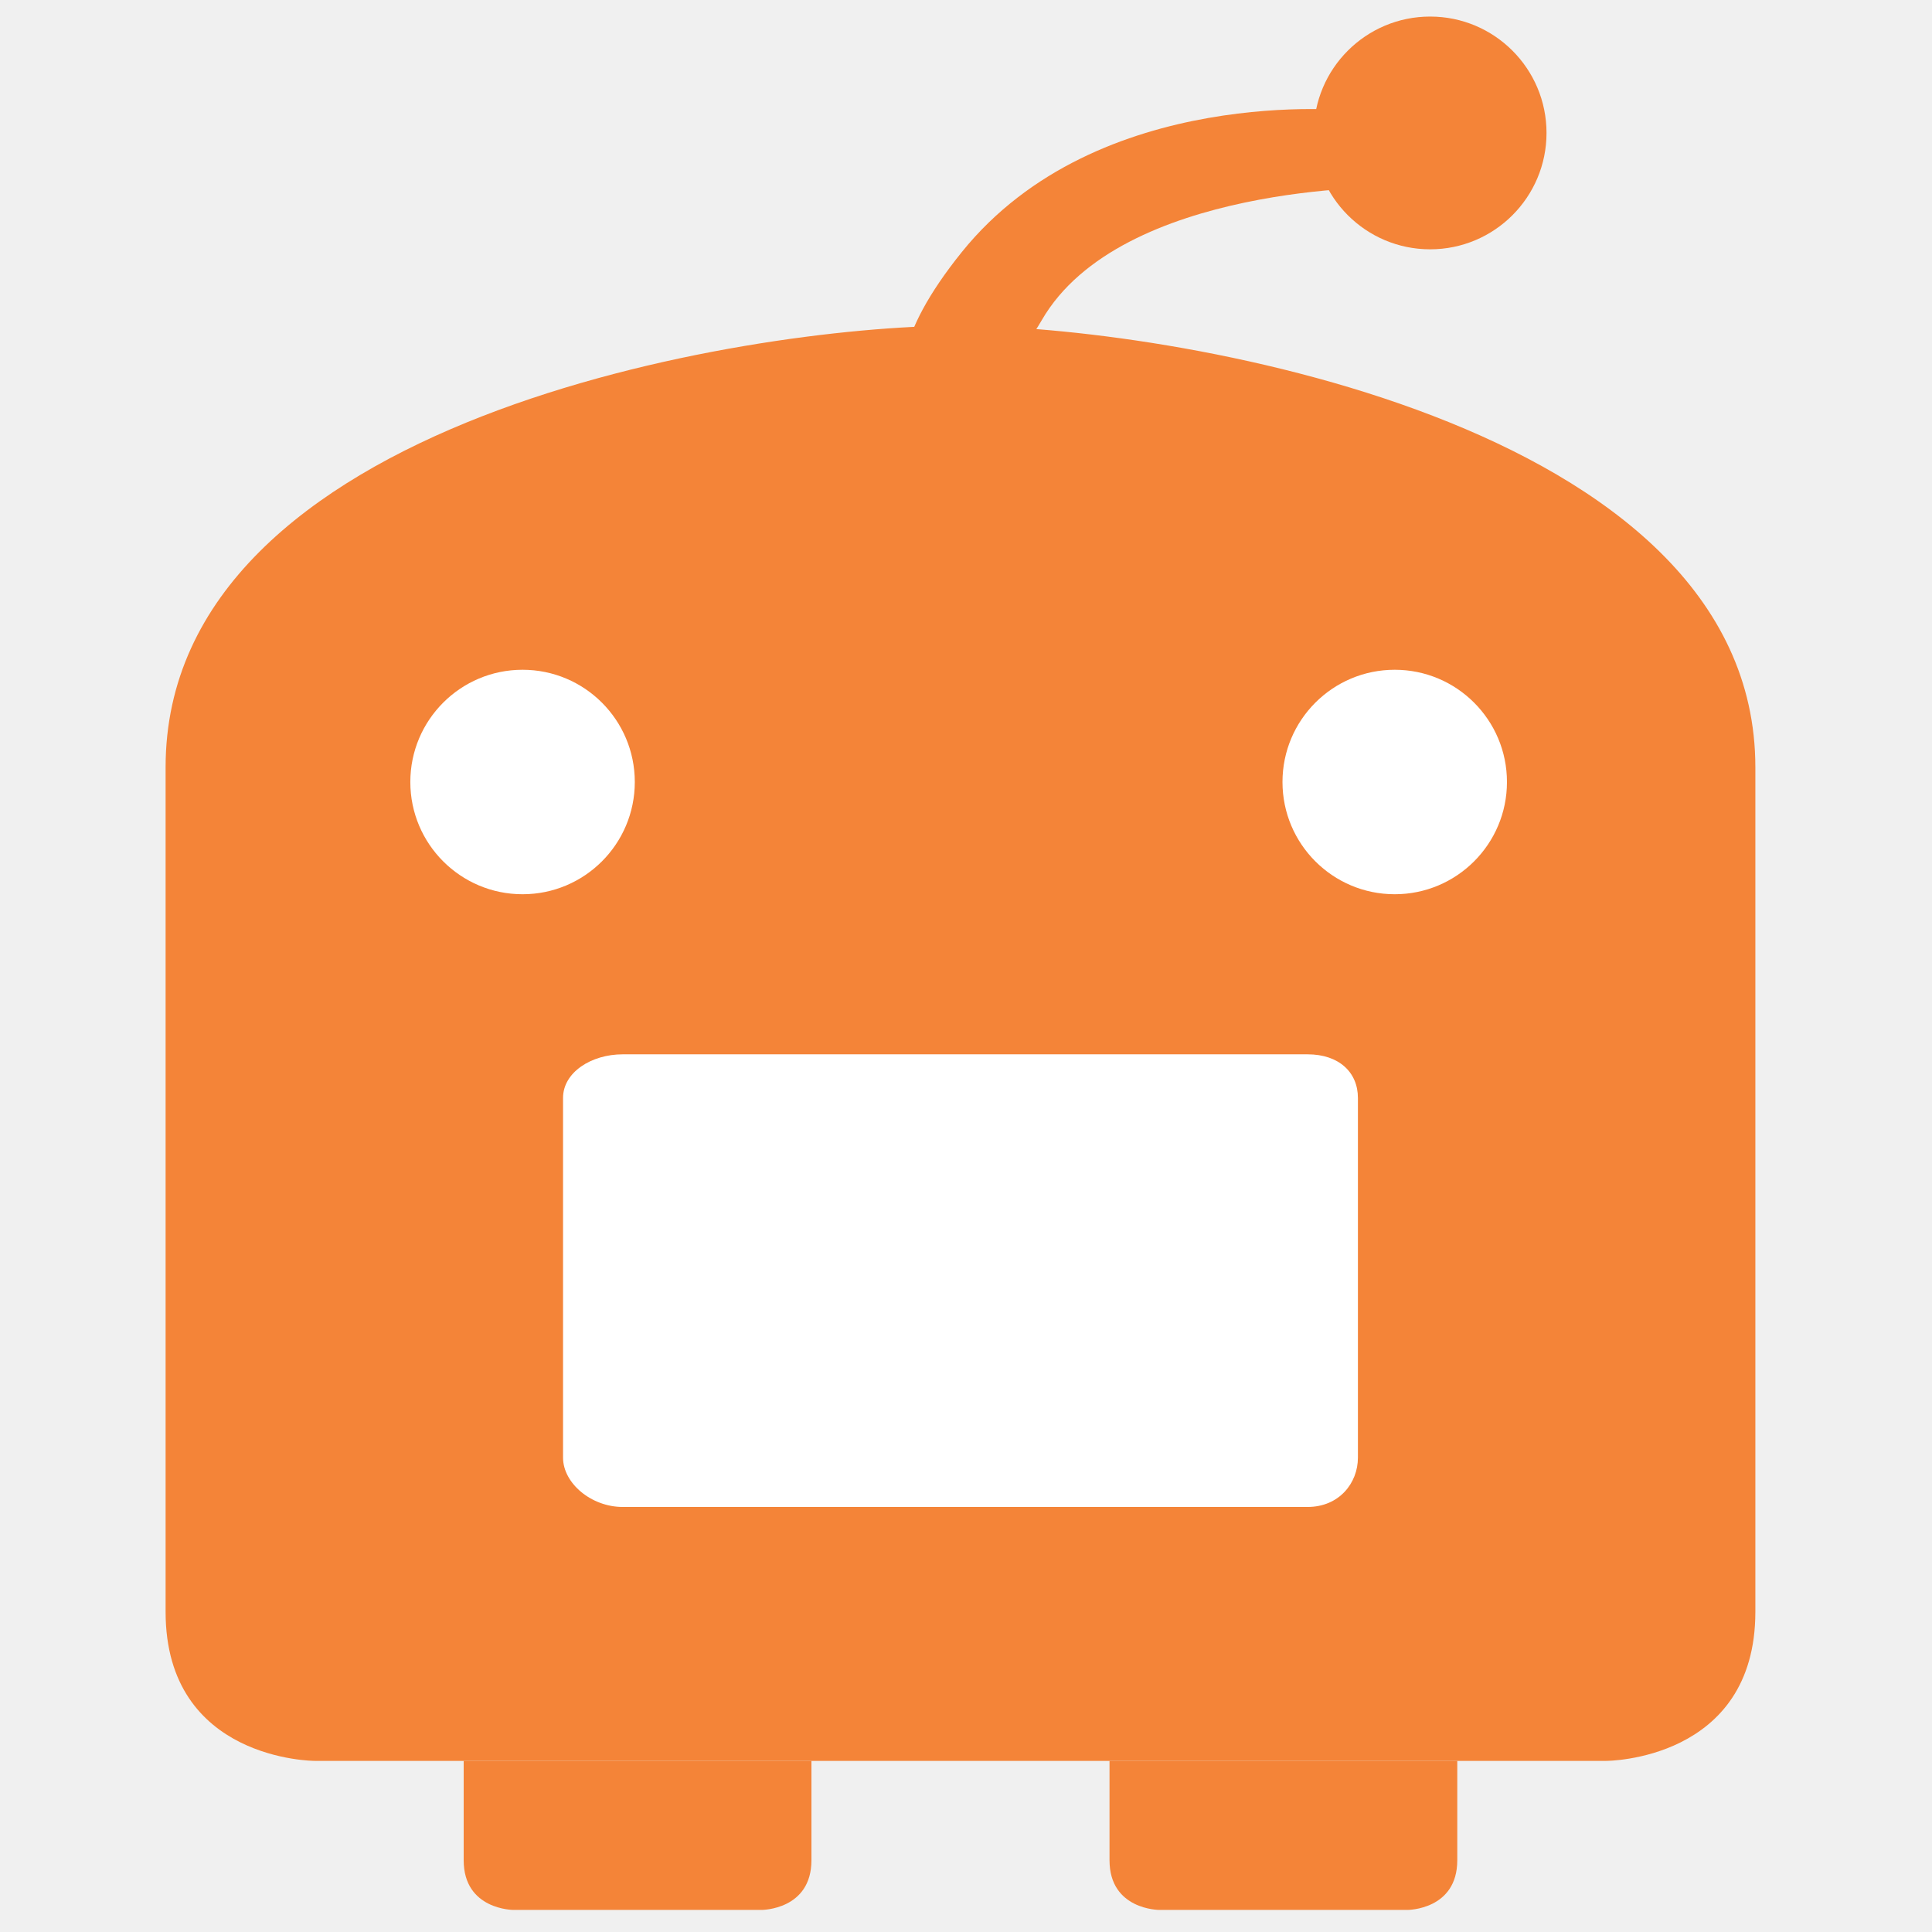
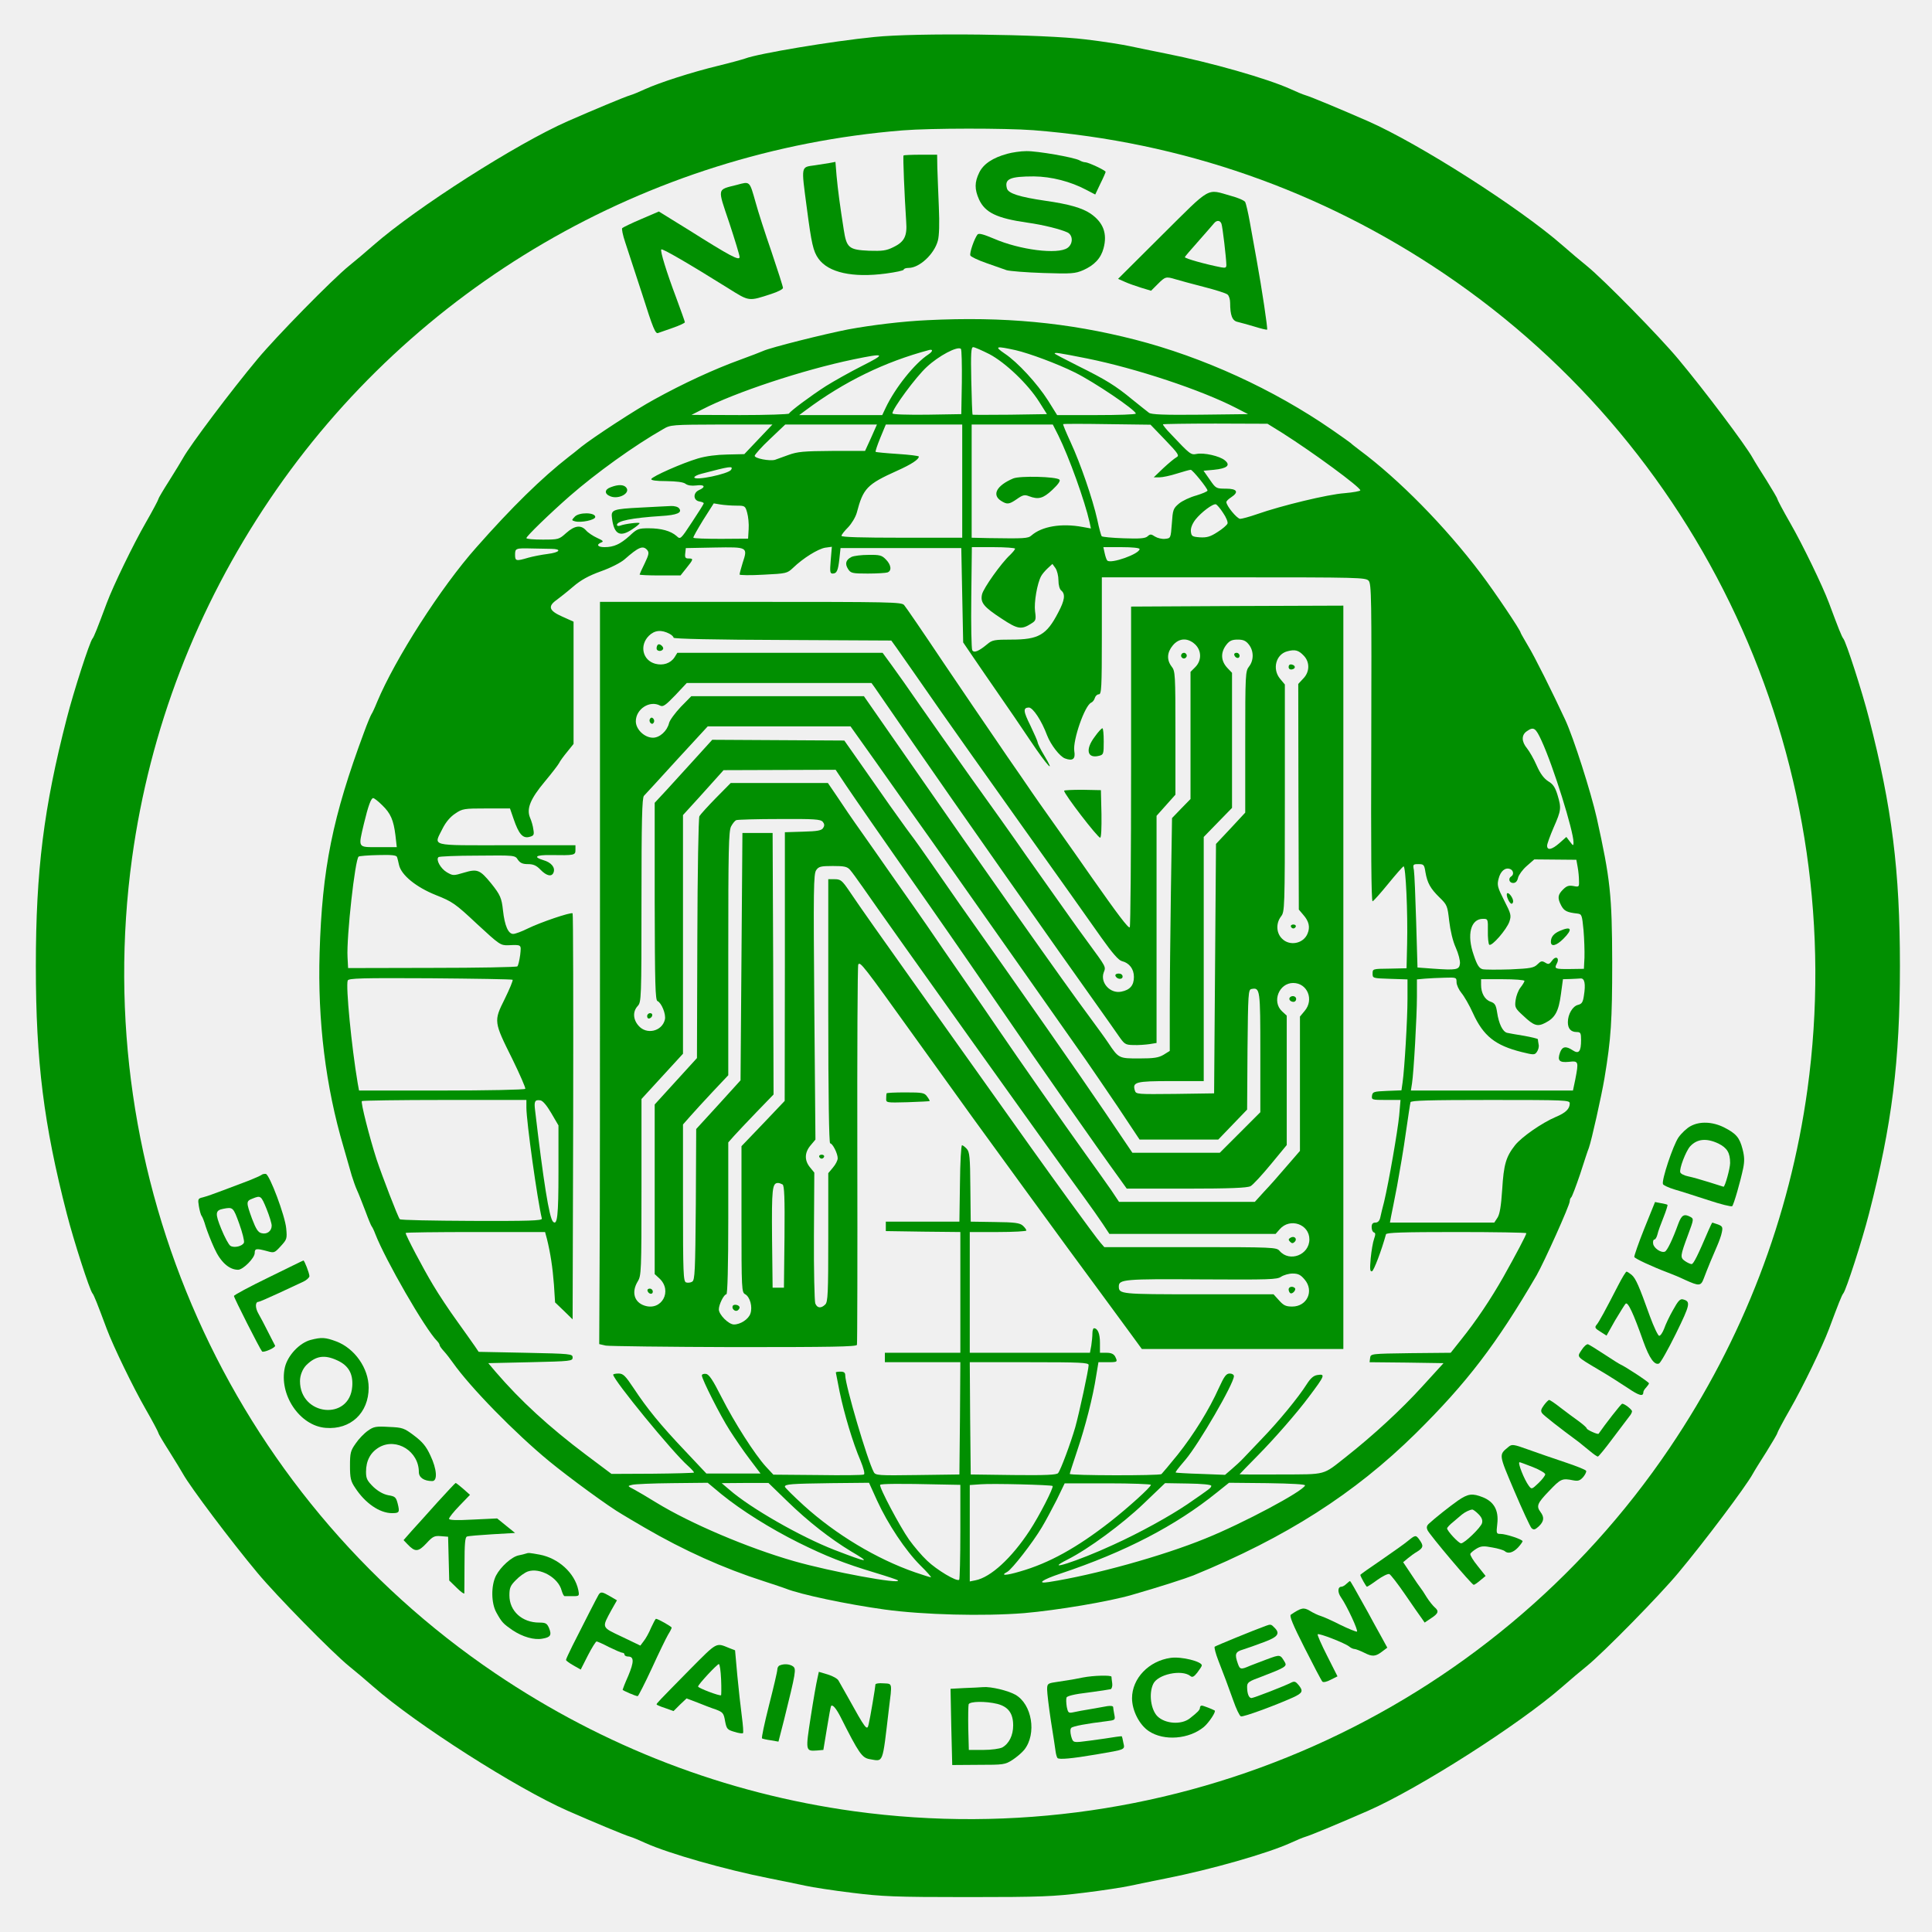
- <svg xmlns="http://www.w3.org/2000/svg" version="1.1" x="0px" y="0px" width="350px" height="350px" viewBox="0 0 350 350" enable-background="new 0 0 350 350" xml:space="preserve">
-   <g>
-     <path fill="#F48438" d="M138,346H93c0,0-9,0-9-9s0-18,0-18h63c0,0,0,9,0,18S138,346,138,346z" />
-     <path fill="#F48438" d="M255,346h-45c0,0-9,0-9-9s0-18,0-18h63c0,0,0,9,0,18S255,346,255,346z" />
-     <path fill="#F48438" d="M30,139c0-63,105.099-79.872,143.186-80C210.458,58.875,318,76,318,139c0,0,0,84.71,0,153c0,27-27,27-27,27   H57c0,0-27,0-27-27V139z" />
-     <path fill="#FFFFFF" d="M246,264.056c0,4.643-3.428,8.944-9.12,8.944H112.805c-5.691,0-10.805-4.301-10.805-8.944v-65.15   c0-4.643,5.114-7.906,10.805-7.906H236.88c5.691,0,9.12,3.264,9.12,7.906V264.056z" />
-     <circle fill="#FFFFFF" cx="94.667" cy="141.667" r="20.333" />
-     <circle fill="#FFFFFF" cx="252.667" cy="141.667" r="20.333" />
-     <path fill="#F48438" d="M174.24,45.664c24.69-30.635,70.778-25.601,70.778-25.601l6.603,13.863c0,0-48.596-0.658-62.896,24.075   S149.551,76.3,174.24,45.664z" />
-     <circle fill="#F48438" cx="259.083" cy="24.083" r="21.083" />
+ <svg xmlns="http://www.w3.org/2000/svg" version="1.0" width="1024pt" height="1024pt" viewBox="0 0 1024 1024" preserveAspectRatio="xMidYMid meet">
+   <g transform="translate(0,1024) scale(0.1,-0.1)" fill="#018f01" stroke="none">
+     <path d="M4635 10044 c-224 -22 -617 -88 -685 -114 -14 -5 -79 -23 -145 -39 -140 -34 -307 -88 -385 -123 -30 -14 -66 -29 -80 -33 -28 -8 -186 -74 -330 -137 -271 -119 -804 -459 -1031 -658 -41 -36 -99 -85 -129 -109 -89 -72 -388 -377 -485 -494 -138 -165 -357 -456 -395 -525 -8 -15 -41 -68 -72 -118 -32 -50 -58 -94 -58 -98 0 -4 -31 -63 -69 -129 -65 -113 -171 -332 -205 -423 -50 -134 -68 -180 -76 -189 -15 -18 -100 -281 -136 -422 -122 -473 -164 -807 -164 -1313 0 -506 42 -840 164 -1313 36 -141 121 -404 136 -422 8 -9 26 -55 76 -189 34 -91 140 -310 205 -423 38 -66 69 -125 69 -129 0 -4 26 -48 58 -98 31 -50 64 -103 72 -118 38 -69 257 -360 395 -525 97 -117 396 -422 485 -494 30 -24 88 -73 129 -109 227 -199 760 -539 1031 -658 144 -63 302 -129 330 -137 14 -4 50 -19 80 -33 124 -56 422 -141 660 -188 69 -14 154 -31 190 -39 36 -8 146 -25 245 -37 161 -20 226 -23 615 -23 389 0 454 3 615 23 99 12 209 29 245 37 36 8 121 25 190 39 238 47 536 132 660 188 30 14 66 29 80 33 28 8 186 74 330 137 271 119 804 459 1031 658 41 36 99 85 129 109 89 72 388 377 485 494 138 165 357 456 395 525 8 15 41 68 73 118 31 50 57 94 57 98 0 4 31 63 69 129 65 113 171 332 205 423 50 134 68 180 76 189 15 18 100 281 136 422 122 473 164 807 164 1313 0 506 -42 840 -164 1313 -36 141 -121 404 -136 422 -8 9 -26 55 -76 189 -34 91 -140 310 -205 423 -38 66 -69 125 -69 129 0 4 -26 48 -57 98 -32 50 -65 103 -73 118 -38 69 -257 360 -395 525 -97 117 -396 422 -485 494 -30 24 -88 73 -129 109 -227 199 -760 539 -1031 658 -144 63 -302 129 -330 137 -14 4 -50 19 -80 33 -124 56 -422 141 -660 188 -69 14 -154 31 -190 39 -36 8 -141 25 -235 36 -224 28 -900 36 -1120 13z m841 -494 c788 -62 1525 -319 2179 -761 1410 -953 2157 -2629 1925 -4322 -94 -681 -341 -1325 -731 -1902 -953 -1410 -2629 -2157 -4322 -1925 -681 94 -1325 341 -1902 731 -1410 953 -2157 2629 -1925 4322 94 681 341 1325 731 1902 759 1123 1997 1845 3354 1954 148 12 543 12 691 1z" />
+     <path d="M5339 9425 c-77 -21 -127 -54 -149 -100 -25 -51 -25 -88 -1 -142 32 -70 95 -100 256 -123 86 -12 176 -35 213 -52 30 -15 30 -61 0 -82 -51 -36 -252 -11 -390 49 -57 24 -80 30 -87 22 -17 -22 -43 -97 -38 -111 3 -7 41 -25 84 -40 43 -15 92 -32 108 -38 17 -5 104 -12 195 -15 150 -5 169 -3 211 15 59 26 94 63 108 116 21 78 -1 137 -69 184 -45 30 -114 50 -240 68 -137 20 -196 39 -203 65 -14 51 16 64 143 64 93 -1 194 -27 277 -71 l48 -25 27 57 c16 32 28 60 28 63 0 8 -92 51 -108 51 -7 0 -20 4 -30 10 -29 16 -224 50 -282 49 -30 0 -76 -7 -101 -14z" />
+     <path d="M4789 9416 c-4 -4 5 -214 14 -351 6 -77 -10 -107 -68 -135 -38 -19 -59 -21 -129 -19 -107 5 -119 15 -134 112 -20 127 -31 210 -38 285 l-6 74 -32 -6 c-17 -3 -51 -8 -76 -12 -76 -11 -74 3 -44 -224 25 -191 34 -232 62 -271 53 -74 181 -102 356 -79 53 7 96 16 96 21 0 5 12 9 26 9 57 0 136 73 155 145 7 26 9 90 5 180 -3 77 -7 170 -8 208 l-1 67 -87 0 c-48 0 -89 -2 -91 -4z" />
+     <path d="M3905 9260 c-106 -27 -103 -13 -40 -200 30 -91 55 -173 55 -182 0 -22 -49 4 -271 144 l-157 97 -93 -40 c-52 -22 -97 -44 -101 -48 -4 -3 3 -38 16 -76 13 -39 54 -164 91 -278 56 -177 69 -208 83 -202 9 3 45 16 80 28 34 12 62 25 62 29 0 4 -21 62 -46 130 -51 135 -86 249 -79 256 6 6 145 -75 355 -206 112 -70 106 -70 228 -30 34 11 62 25 62 32 0 7 -28 94 -61 192 -34 98 -72 216 -84 261 -33 116 -29 112 -100 93z" />
+     <path d="M6160 8995 l-234 -233 34 -15 c19 -9 59 -23 88 -32 l53 -16 36 36 c39 39 43 40 93 25 19 -6 86 -24 148 -40 63 -16 120 -34 128 -41 8 -6 14 -26 14 -44 0 -66 11 -95 39 -101 14 -3 55 -15 90 -25 35 -11 65 -18 67 -16 4 4 -27 213 -56 372 -11 61 -27 151 -36 200 -9 50 -20 96 -24 104 -4 8 -38 23 -76 33 -131 37 -100 55 -364 -207z m314 59 c6 -16 25 -179 26 -218 0 -15 -5 -17 -27 -13 -83 16 -193 47 -193 54 0 3 33 41 73 86 39 45 77 87 82 94 14 17 32 16 39 -3z" />
+     <path d="M4915 8543 c-131 -6 -296 -26 -420 -49 -128 -25 -411 -96 -450 -114 -11 -5 -65 -26 -120 -46 -141 -51 -305 -127 -457 -211 -98 -53 -324 -201 -388 -252 -24 -20 -53 -43 -64 -51 -145 -113 -304 -269 -491 -481 -188 -211 -431 -592 -526 -819 -12 -30 -26 -60 -30 -65 -4 -6 -22 -48 -39 -95 -167 -449 -223 -724 -236 -1170 -11 -361 32 -709 127 -1030 17 -58 36 -125 43 -150 8 -25 20 -61 29 -80 9 -19 28 -69 44 -110 15 -41 30 -77 33 -80 3 -3 12 -21 19 -40 53 -137 264 -504 328 -568 7 -7 13 -17 13 -21 0 -5 10 -19 23 -33 12 -13 33 -40 47 -60 93 -132 330 -374 511 -523 106 -87 319 -243 386 -281 17 -11 71 -42 120 -71 208 -121 417 -215 632 -284 53 -17 105 -35 116 -39 77 -31 323 -83 525 -111 206 -28 520 -36 737 -19 174 15 450 61 573 97 143 41 282 86 325 103 491 201 854 433 1179 753 271 268 427 472 640 837 41 72 176 372 176 393 0 9 4 18 8 21 4 3 25 58 47 123 21 65 41 127 46 138 14 38 68 280 83 370 35 210 41 304 41 615 -1 357 -10 440 -82 765 -31 137 -122 423 -167 520 -65 140 -164 339 -197 392 -21 36 -39 67 -39 69 0 12 -137 216 -212 315 -189 250 -433 498 -643 654 -22 17 -42 32 -45 36 -3 3 -48 35 -100 71 -311 215 -683 385 -1045 478 -356 91 -696 123 -1100 103z m183 -329 l-3 -169 -182 -3 c-106 -1 -183 1 -183 7 0 24 124 193 182 246 63 59 163 112 181 96 4 -4 6 -84 5 -177z m146 149 c85 -45 204 -158 264 -253 l41 -65 -196 -3 c-108 -1 -197 -1 -198 0 -2 2 -5 83 -7 181 -3 145 -1 177 10 177 8 0 46 -17 86 -37z m139 21 c73 -17 219 -71 314 -118 103 -51 322 -199 323 -218 0 -5 -94 -8 -208 -8 l-209 0 -48 77 c-58 91 -161 203 -230 249 -57 39 -47 41 58 18z m-463 -23 c-72 -47 -176 -177 -226 -283 l-18 -38 -220 0 -220 0 35 26 c204 152 418 256 654 319 22 5 19 -8 -5 -24z m842 -21 c258 -52 606 -167 793 -264 l60 -31 -254 -3 c-193 -2 -258 1 -271 10 -10 7 -49 39 -88 70 -91 75 -140 105 -289 179 -68 34 -123 63 -123 65 0 7 16 5 172 -26z m-1194 -40 c-65 -33 -150 -81 -190 -106 -81 -52 -191 -134 -196 -146 -2 -4 -119 -8 -260 -8 l-257 1 57 29 c174 90 532 209 801 265 170 35 176 31 45 -35z m1608 -392 c71 -74 76 -83 59 -92 -11 -6 -42 -32 -70 -58 l-50 -48 30 0 c17 0 59 9 93 20 35 11 68 20 73 20 10 0 89 -98 89 -110 0 -5 -27 -16 -59 -26 -33 -9 -74 -28 -92 -43 -31 -26 -33 -33 -38 -106 -6 -78 -6 -78 -36 -81 -16 -2 -40 4 -53 12 -21 14 -26 14 -40 1 -13 -11 -42 -13 -127 -10 -60 2 -113 7 -116 11 -3 4 -14 43 -23 87 -25 112 -90 300 -141 410 -24 52 -42 95 -40 97 2 2 107 2 233 0 l230 -3 78 -81z m621 37 c164 -104 413 -287 413 -304 0 -4 -38 -11 -84 -15 -87 -6 -335 -66 -463 -111 -40 -14 -81 -25 -90 -25 -17 1 -73 69 -73 89 0 5 11 16 25 25 43 28 32 46 -27 46 -52 0 -54 1 -86 48 l-33 47 55 5 c70 7 90 24 58 50 -27 23 -111 42 -150 34 -30 -6 -35 -2 -134 103 -27 27 -46 52 -44 54 3 2 128 4 279 4 l275 -1 79 -49z m-2778 -34 l-74 -78 -89 -2 c-57 -1 -113 -8 -157 -21 -84 -25 -242 -95 -247 -109 -2 -7 25 -11 80 -11 54 -1 89 -5 101 -14 12 -9 32 -12 58 -9 44 6 52 -8 13 -25 -32 -15 -30 -55 4 -60 12 -2 22 -6 22 -10 0 -3 -28 -48 -62 -99 -61 -93 -62 -93 -82 -74 -31 27 -81 41 -148 41 -54 0 -62 -3 -101 -40 -49 -44 -83 -60 -133 -60 -36 0 -46 13 -17 25 14 5 9 10 -22 24 -22 10 -49 28 -59 40 -27 30 -60 26 -105 -14 -38 -34 -40 -35 -125 -35 -47 0 -86 3 -86 8 0 10 125 131 230 223 140 122 341 267 494 354 40 24 45 24 310 25 l270 0 -75 -79z m598 9 l-32 -70 -175 0 c-150 -1 -183 -4 -230 -21 -30 -11 -63 -23 -72 -26 -28 -8 -108 7 -108 21 0 6 36 47 81 89 l81 77 243 0 243 0 -31 -70z m483 -230 l0 -300 -320 0 c-214 0 -320 3 -320 10 0 6 16 26 35 45 19 20 39 53 46 77 34 130 54 151 214 223 76 34 115 60 115 75 0 4 -51 10 -112 14 -62 4 -114 9 -117 11 -2 3 9 36 25 75 l29 70 203 0 202 0 0 -300z m509 243 c57 -115 141 -349 166 -461 l7 -33 -44 8 c-113 21 -216 3 -271 -45 -18 -16 -36 -17 -229 -14 l-88 2 0 300 0 300 215 0 215 0 29 -57z m-1734 -183 c-14 -22 -195 -60 -195 -40 0 5 17 14 38 19 152 40 170 43 157 21z m27 -190 c46 0 48 -1 58 -37 6 -21 10 -60 8 -88 l-3 -50 -143 -1 c-79 0 -145 2 -147 6 -2 3 22 45 52 94 l56 88 36 -6 c20 -3 57 -6 83 -6z m2581 -39 c16 -23 26 -48 23 -56 -3 -8 -27 -29 -53 -45 -38 -25 -57 -30 -93 -28 -41 3 -45 6 -48 30 -2 18 6 40 24 64 31 39 93 86 109 81 5 -2 23 -22 38 -46z m-3560 -190 c57 -1 44 -19 -20 -27 -32 -4 -78 -13 -103 -20 -64 -19 -70 -18 -70 15 0 35 3 36 87 34 38 -1 85 -2 106 -2z m508 -7 c10 -13 8 -24 -14 -70 -15 -30 -27 -57 -27 -59 0 -3 49 -5 108 -5 l109 0 31 39 c38 47 39 51 11 51 -16 0 -20 5 -17 28 l3 27 153 3 c176 3 176 3 148 -82 -9 -29 -16 -56 -16 -61 0 -4 57 -5 126 -1 122 6 126 7 157 36 55 53 132 100 170 107 l36 5 -6 -71 c-5 -61 -4 -71 10 -71 22 0 29 15 36 79 l6 56 320 0 320 0 5 -250 5 -250 51 -75 c28 -41 88 -129 134 -195 46 -66 124 -180 172 -252 89 -133 137 -184 72 -76 -19 31 -34 62 -34 68 0 5 -18 46 -39 90 -38 76 -39 94 -8 95 22 0 68 -70 97 -148 19 -49 67 -112 95 -122 41 -15 56 -3 49 39 -9 57 56 244 90 257 7 3 16 14 19 25 3 10 12 19 21 19 14 0 16 33 16 310 l0 310 698 0 c666 0 700 -1 716 -18 15 -17 16 -87 14 -860 -2 -558 0 -841 7 -839 6 2 43 44 83 93 40 49 76 90 81 92 12 4 23 -249 19 -412 l-3 -128 -90 -2 c-89 -1 -90 -1 -90 -26 0 -25 1 -25 93 -28 l92 -3 0 -102 c0 -110 -16 -376 -26 -444 l-6 -42 -77 -3 c-70 -3 -76 -5 -79 -25 -3 -22 -1 -23 74 -23 l77 0 -7 -82 c-8 -83 -55 -353 -80 -458 -8 -30 -17 -67 -20 -82 -4 -19 -13 -28 -26 -28 -14 0 -20 -7 -20 -24 0 -13 5 -26 12 -28 9 -3 9 -11 1 -34 -6 -16 -14 -62 -18 -103 -5 -58 -4 -72 7 -69 10 4 50 109 74 196 3 9 86 12 374 12 203 0 370 -3 370 -6 0 -9 -55 -113 -123 -234 -66 -116 -142 -230 -224 -332 l-54 -68 -212 -2 c-211 -3 -212 -3 -215 -25 l-3 -23 196 -2 196 -3 -114 -125 c-111 -122 -260 -259 -402 -371 -127 -100 -100 -93 -347 -94 -120 -1 -218 0 -218 1 0 1 44 46 98 101 87 88 209 228 269 309 86 114 89 123 45 116 -20 -3 -36 -17 -57 -50 -43 -68 -147 -195 -236 -287 -42 -44 -87 -91 -100 -105 -13 -14 -40 -39 -60 -56 l-36 -31 -129 5 c-71 2 -130 6 -132 7 -3 3 6 15 51 68 70 82 257 404 257 443 0 8 -10 14 -22 14 -19 0 -29 -14 -58 -77 -50 -112 -132 -245 -218 -353 -42 -52 -81 -98 -86 -103 -13 -9 -486 -8 -486 1 0 4 18 59 39 122 43 127 84 286 101 398 l12 72 49 0 c53 0 54 1 39 31 -8 13 -21 19 -45 19 l-35 0 0 53 c0 49 -12 77 -32 77 -4 0 -8 -12 -8 -27 0 -16 -3 -45 -6 -65 l-7 -38 -318 0 -319 0 0 320 0 320 150 0 c83 0 150 4 150 8 0 5 -9 17 -19 26 -16 14 -42 18 -148 19 l-128 2 -2 184 c-1 157 -4 186 -19 202 -9 10 -21 19 -25 19 -5 0 -10 -91 -11 -202 l-3 -203 -195 0 -195 0 0 -25 0 -25 198 -3 197 -2 0 -320 0 -320 -200 0 -200 0 0 -25 0 -25 200 0 200 0 -2 -297 -3 -298 -222 -3 c-209 -3 -223 -2 -232 16 -34 63 -151 461 -151 512 0 15 -7 20 -25 20 -14 0 -25 -2 -25 -4 0 -2 9 -48 20 -102 24 -116 70 -271 111 -366 16 -39 24 -70 18 -73 -5 -4 -115 -5 -245 -3 l-235 2 -40 43 c-59 65 -166 232 -235 368 -46 91 -66 121 -82 123 -12 2 -22 -2 -22 -8 0 -20 97 -212 147 -290 26 -41 73 -110 105 -152 l59 -78 -144 0 -143 0 -113 120 c-131 138 -201 224 -273 333 -44 66 -55 77 -80 77 -15 0 -28 -3 -28 -6 0 -27 316 -413 396 -483 20 -18 34 -34 32 -36 -2 -2 -101 -5 -220 -6 l-217 -1 -136 102 c-194 146 -346 285 -479 440 l-38 45 223 5 c216 5 224 6 224 25 0 19 -8 20 -249 25 l-249 5 -21 31 c-12 18 -54 76 -93 131 -40 55 -98 142 -128 193 -52 86 -145 263 -145 275 0 3 166 5 370 5 l369 0 10 -37 c18 -73 30 -149 37 -242 l6 -94 47 -45 46 -45 3 1073 c1 590 0 1076 -3 1079 -8 8 -172 -48 -237 -80 -32 -16 -67 -29 -78 -29 -26 0 -45 43 -54 124 -7 67 -15 84 -63 144 -59 72 -73 78 -143 57 -57 -17 -59 -17 -92 2 -32 19 -59 66 -44 80 3 4 97 8 206 8 199 2 200 2 215 -22 12 -17 25 -23 53 -23 29 0 45 -7 67 -30 32 -33 60 -39 69 -14 10 26 -12 53 -54 65 -56 17 -40 28 38 27 127 -2 132 -1 132 27 l0 25 -365 0 c-416 0 -387 -8 -339 89 17 34 41 62 67 79 38 26 47 27 165 27 l125 0 19 -55 c27 -79 48 -105 83 -96 24 6 27 11 22 39 -2 18 -10 46 -18 64 -19 47 2 99 79 191 35 42 69 86 75 97 5 11 25 38 44 61 l33 41 0 324 0 324 -60 27 c-70 31 -78 54 -30 88 16 12 56 43 87 70 42 36 82 58 148 82 51 18 104 45 125 63 75 66 98 76 121 49z m1949 8 c0 -5 -12 -19 -26 -33 -47 -43 -142 -177 -149 -209 -10 -44 9 -67 104 -129 86 -57 105 -60 160 -24 21 13 23 20 17 63 -6 47 11 147 32 186 5 10 21 29 35 42 l25 23 16 -22 c9 -13 16 -42 16 -65 0 -25 6 -47 15 -54 23 -19 18 -52 -16 -116 -62 -120 -104 -144 -249 -144 -89 0 -101 -2 -127 -24 -47 -39 -71 -48 -80 -32 -4 8 -7 134 -5 280 l3 266 114 0 c63 0 115 -4 115 -8z m660 -2 c0 -26 -152 -80 -171 -61 -4 3 -10 21 -14 39 l-7 32 96 0 c56 0 96 -4 96 -10z m2131 -1017 c63 -137 169 -478 169 -538 0 -19 -2 -19 -19 4 l-19 25 -36 -32 c-41 -36 -66 -41 -66 -14 0 9 16 53 35 97 40 91 41 102 20 172 -12 39 -23 57 -49 72 -23 15 -42 40 -61 83 -15 35 -39 76 -51 91 -30 36 -31 71 -2 91 37 26 47 19 79 -51z m-6146 -340 c46 -44 61 -80 71 -161 l7 -62 -97 0 c-112 0 -108 -7 -77 125 23 96 38 135 49 135 5 0 26 -16 47 -37z m79 -275 c3 -7 7 -26 11 -43 12 -53 90 -117 195 -159 88 -35 103 -45 218 -153 119 -110 125 -114 165 -113 73 3 70 5 64 -52 -4 -28 -10 -55 -15 -60 -4 -4 -208 -8 -452 -8 l-445 -1 -3 58 c-6 106 40 521 59 533 4 3 51 7 104 8 70 2 96 -1 99 -10z m6258 -54 c4 -21 7 -54 7 -73 1 -32 0 -33 -30 -27 -24 4 -35 1 -55 -19 -28 -28 -30 -45 -9 -85 15 -28 30 -36 85 -42 24 -3 25 -7 33 -88 4 -47 6 -112 5 -145 l-3 -60 -70 -1 c-83 -1 -88 1 -74 28 17 31 -5 45 -25 16 -14 -19 -19 -21 -36 -10 -17 10 -23 9 -41 -9 -19 -19 -36 -22 -144 -27 -68 -2 -134 -2 -147 1 -18 5 -29 21 -47 75 -38 108 -16 192 49 192 26 0 27 -1 26 -64 -1 -35 3 -68 7 -73 13 -12 93 81 107 122 11 33 9 41 -28 113 -35 69 -38 81 -29 115 10 40 35 61 61 51 18 -7 21 -30 6 -39 -18 -11 -11 -35 10 -35 13 0 22 9 26 28 4 15 24 43 46 62 l40 35 112 -1 111 -1 7 -39z m-807 -26 c10 -58 26 -87 75 -135 40 -39 42 -44 51 -124 6 -51 19 -107 35 -142 14 -31 24 -70 22 -85 -4 -32 -18 -35 -144 -26 l-81 6 -7 241 c-4 133 -9 257 -12 275 -6 30 -5 32 24 32 28 0 31 -3 37 -42z m-4838 -571 c3 -3 -16 -49 -42 -102 -59 -118 -58 -120 41 -319 40 -82 71 -153 68 -157 -3 -5 -202 -9 -443 -9 l-438 0 -7 38 c-33 195 -64 516 -53 545 4 12 70 14 437 12 237 -2 434 -5 437 -8z m5003 -13 c0 -14 12 -40 26 -57 15 -18 42 -65 61 -107 55 -121 118 -171 258 -206 65 -16 69 -16 81 1 7 10 12 27 9 39 -2 12 -4 24 -4 28 -1 3 -34 11 -73 18 -40 6 -81 14 -91 16 -23 7 -43 48 -52 108 -6 40 -12 49 -35 57 -31 11 -50 46 -50 89 l0 30 115 0 c63 0 115 -4 115 -9 0 -4 -9 -20 -21 -35 -12 -15 -23 -45 -26 -67 -5 -38 -3 -43 41 -83 56 -53 75 -59 117 -37 51 26 70 60 82 150 l11 81 38 1 c21 1 46 2 56 3 21 1 27 -29 17 -91 -5 -35 -11 -44 -31 -49 -29 -7 -54 -50 -54 -92 0 -34 16 -52 47 -52 20 0 23 -5 23 -42 0 -62 -12 -76 -44 -55 -36 24 -55 21 -67 -10 -16 -44 -5 -56 46 -51 52 6 53 3 34 -95 l-12 -57 -429 0 -430 0 6 38 c9 57 26 356 26 459 l0 92 43 4 c23 2 70 4 105 5 61 2 62 1 62 -24z m-4930 -665 c0 -72 58 -489 82 -588 2 -11 -70 -13 -372 -12 -206 1 -377 4 -381 9 -10 11 -94 230 -123 317 -38 118 -85 303 -78 309 3 3 200 6 439 6 l433 0 0 -41z m132 -29 l38 -65 0 -245 c0 -234 -6 -288 -29 -265 -20 20 -51 215 -95 591 -6 47 -1 56 28 52 13 -2 34 -27 58 -68z m5398 52 c0 -29 -21 -50 -74 -72 -73 -31 -181 -106 -216 -150 -48 -61 -60 -102 -68 -234 -6 -90 -13 -131 -25 -150 l-17 -26 -277 0 -276 0 6 33 c4 17 18 91 32 162 13 72 35 198 46 280 12 83 23 156 25 163 3 9 96 12 424 12 399 0 420 -1 420 -18z m-2550 -1387 c0 -24 -50 -255 -71 -330 -25 -86 -77 -226 -91 -243 -8 -9 -64 -12 -237 -10 l-226 3 -3 298 -2 297 315 0 c272 0 315 -2 315 -15z m-1947 -684 c107 -87 259 -182 409 -257 148 -73 238 -109 407 -160 63 -19 117 -37 120 -40 22 -24 -357 46 -552 102 -244 70 -547 199 -727 309 -47 29 -101 61 -120 71 -35 18 -35 18 -10 24 14 4 109 8 213 9 l188 2 72 -60z m351 -39 c110 -107 227 -198 336 -264 109 -64 95 -63 -87 7 -180 70 -446 222 -558 320 l-40 34 124 1 124 0 101 -98z m475 4 c57 -124 150 -264 229 -343 35 -34 60 -63 56 -63 -4 0 -42 12 -83 26 -205 71 -421 201 -590 354 -56 51 -101 96 -101 100 0 14 33 16 245 19 l201 2 43 -95z m334 86 l107 -2 0 -248 c0 -137 -3 -252 -6 -255 -12 -12 -119 52 -170 101 -28 26 -71 77 -96 112 -48 68 -160 279 -153 290 4 6 106 7 318 2z m596 -8 c7 -7 -70 -158 -122 -237 -96 -146 -206 -247 -287 -263 l-30 -6 0 255 0 256 58 4 c61 5 374 -3 381 -9z m521 6 c0 -12 -122 -122 -215 -195 -178 -139 -325 -220 -478 -264 -77 -23 -108 -23 -68 -2 25 14 135 155 183 236 20 33 55 99 79 146 l42 87 229 0 c125 0 228 -4 228 -8z m320 -5 c-1 -11 -2 -12 -127 -98 -93 -63 -252 -151 -393 -215 -188 -87 -380 -148 -242 -78 111 56 290 188 402 295 l115 110 122 -2 c74 -1 123 -6 123 -12z m497 2 c-10 -31 -329 -201 -527 -281 -230 -94 -592 -194 -830 -231 -69 -11 -37 12 62 45 341 114 609 253 827 429 l65 52 203 -2 c130 -2 202 -6 200 -12z" />
+     <path d="M3238 7658 c-35 -12 -36 -36 -2 -49 45 -17 107 18 83 47 -13 16 -42 17 -81 2z" />
+     <path d="M3400 7550 c-155 -8 -163 -11 -156 -59 11 -83 42 -100 106 -57 22 14 40 29 40 33 0 6 -77 -3 -103 -13 -9 -3 -17 -2 -17 4 0 21 79 37 234 47 85 5 114 18 95 41 -6 8 -26 13 -43 12 -17 -1 -87 -4 -156 -8z" />
+     <path d="M3046 7501 c-17 -18 -17 -19 1 -24 33 -9 108 7 108 23 0 25 -87 26 -109 1z" />
+     <path d="M5370 7704 c-87 -37 -114 -86 -65 -118 33 -21 43 -20 85 9 31 22 41 24 64 15 50 -19 75 -12 124 34 31 29 44 48 37 54 -17 16 -209 21 -245 6z" />
+     <path d="M4513 7288 c-30 -15 -36 -36 -18 -64 14 -22 22 -24 104 -24 49 0 96 3 105 6 24 9 19 41 -9 69 -21 22 -33 25 -92 24 -37 0 -78 -5 -90 -11z" />
+     <path d="M3180 5513 c0 -846 0 -1731 -2 -1968 l-2 -429 35 -8 c19 -3 325 -7 680 -8 517 0 647 2 651 12 2 7 3 461 2 1008 -1 547 1 1001 5 1008 10 17 26 -4 303 -390 277 -386 334 -465 588 -813 205 -281 253 -347 392 -535 46 -63 115 -157 152 -207 l68 -93 534 0 534 0 0 1970 0 1970 -562 -2 -563 -3 0 -847 c0 -465 -3 -849 -7 -853 -7 -7 -63 67 -204 268 -49 70 -120 172 -158 225 -109 154 -128 180 -211 302 -44 63 -112 162 -151 220 -40 58 -159 233 -265 390 -105 157 -198 293 -207 303 -14 16 -66 17 -814 17 l-798 0 0 -1537z m370 1367 c11 -6 20 -15 20 -20 0 -6 218 -11 577 -12 l577 -3 26 -36 c14 -20 55 -79 91 -130 36 -52 103 -148 149 -214 46 -66 237 -336 425 -600 188 -264 379 -532 424 -597 56 -79 90 -118 107 -122 40 -10 64 -42 64 -84 0 -45 -21 -69 -67 -78 -59 -12 -113 48 -93 102 12 31 14 26 -84 160 -36 49 -75 103 -86 119 -12 17 -47 66 -78 110 -31 44 -106 150 -167 236 -60 87 -191 271 -291 410 -99 140 -223 315 -274 389 -51 74 -115 165 -143 203 l-49 67 -544 0 -544 0 -15 -24 c-21 -32 -61 -45 -102 -34 -67 18 -85 97 -34 148 30 30 67 34 111 10z m2784 -55 c35 -33 36 -86 1 -121 l-25 -25 0 -337 0 -337 -49 -50 -49 -51 -6 -389 c-3 -215 -6 -492 -6 -618 l0 -227 -32 -20 c-27 -16 -51 -20 -130 -20 -108 0 -109 0 -165 84 -15 23 -60 84 -98 136 -120 160 -583 817 -972 1378 l-224 322 -457 0 -458 0 -56 -57 c-30 -32 -59 -71 -62 -86 -10 -41 -49 -77 -85 -77 -45 0 -91 44 -91 87 0 65 74 113 129 83 15 -8 29 2 80 55 l61 65 490 0 489 0 16 -22 c9 -13 103 -149 209 -303 192 -279 762 -1091 999 -1423 26 -37 64 -90 83 -118 34 -49 37 -52 82 -53 26 -1 64 2 85 5 l37 6 0 602 0 602 50 56 50 56 0 327 c0 312 -1 328 -20 352 -27 35 -25 75 6 112 33 40 79 42 118 6z m285 -1 c27 -34 27 -84 1 -117 -19 -24 -20 -40 -20 -400 l0 -374 -77 -83 -78 -83 -5 -661 -5 -661 -207 -3 c-201 -2 -207 -2 -213 18 -14 45 5 50 191 50 l174 0 0 647 0 647 75 77 75 77 0 358 0 358 -24 25 c-36 38 -38 83 -5 125 16 20 29 26 59 26 30 0 43 -6 59 -26z m292 -60 c32 -34 31 -86 -4 -121 l-26 -28 1 -598 2 -598 23 -27 c31 -35 38 -66 23 -101 -22 -53 -95 -67 -135 -26 -31 30 -33 82 -5 118 19 25 20 40 20 627 l0 602 -25 30 c-43 51 -23 130 38 146 41 11 60 6 88 -24z m-2270 -561 c73 -104 209 -296 303 -428 93 -132 301 -427 461 -655 160 -228 317 -451 348 -495 31 -44 108 -158 172 -252 l115 -173 209 0 208 0 77 80 76 79 2 318 c3 297 4 318 21 321 46 9 47 -1 47 -337 l0 -316 -107 -107 -108 -108 -231 0 -232 0 -148 219 c-127 188 -434 627 -769 1101 -48 69 -117 168 -153 220 -36 52 -84 120 -107 150 -23 30 -72 100 -111 154 -38 54 -107 153 -154 220 l-85 121 -350 2 -350 2 -88 -97 c-48 -53 -117 -128 -152 -167 l-65 -70 0 -523 c1 -437 3 -524 15 -528 21 -9 46 -70 39 -98 -15 -63 -98 -82 -140 -32 -29 33 -31 75 -4 104 19 21 20 35 20 561 0 420 3 542 13 553 7 7 86 93 175 191 l163 177 379 0 378 0 133 -187z m-154 -130 c59 -87 159 -232 429 -617 160 -229 294 -424 425 -615 135 -199 478 -690 593 -848 l38 -53 316 0 c233 0 323 4 340 13 12 6 60 58 107 115 l85 103 0 343 0 343 -25 23 c-55 51 -16 150 59 150 75 0 112 -88 61 -148 l-25 -30 0 -356 0 -356 -71 -82 c-39 -46 -93 -107 -120 -135 l-48 -53 -360 0 -360 0 -42 63 c-24 34 -83 118 -133 187 -110 153 -366 519 -461 659 -38 57 -127 185 -196 285 -69 100 -137 198 -150 218 -13 20 -58 84 -99 143 -41 58 -104 148 -139 198 -35 51 -101 144 -145 207 -45 63 -103 148 -129 188 l-49 72 -257 0 -258 0 -79 -80 c-43 -44 -82 -87 -87 -96 -5 -9 -10 -295 -11 -649 l-2 -633 -112 -123 -112 -123 0 -450 0 -449 25 -23 c71 -66 12 -174 -79 -144 -55 18 -70 72 -36 128 19 31 20 50 20 500 l0 467 110 120 110 120 0 633 0 632 83 91 c45 50 93 103 107 119 l25 28 297 1 297 1 58 -87z m-126 -189 c9 -11 10 -20 2 -32 -8 -14 -30 -18 -107 -20 l-96 -3 0 -712 -1 -712 -114 -120 -115 -120 0 -387 c0 -376 1 -388 20 -398 25 -14 40 -67 27 -103 -10 -29 -52 -57 -87 -57 -28 0 -80 52 -80 80 0 26 27 80 40 80 6 0 10 148 10 403 l0 402 31 35 c17 19 71 76 120 127 l89 92 -2 693 -3 693 -80 0 -80 0 -5 -655 -5 -656 -117 -129 -118 -129 -2 -399 c-3 -355 -5 -401 -19 -410 -9 -6 -24 -7 -33 -4 -14 6 -16 46 -16 422 l0 415 37 42 c21 24 75 83 120 131 l83 88 0 645 c0 550 2 649 15 674 8 15 20 30 27 33 7 3 110 6 229 6 186 1 218 -1 230 -15z m144 -254 c10 -11 41 -54 69 -94 127 -184 1003 -1412 1171 -1641 36 -49 81 -114 100 -142 l35 -53 440 0 441 0 22 25 c54 62 157 27 157 -54 0 -82 -105 -123 -158 -61 -16 19 -31 20 -472 20 l-457 0 -20 23 c-11 12 -85 112 -165 222 -129 178 -220 305 -600 840 -55 77 -159 223 -231 325 -155 218 -277 390 -336 478 -38 56 -46 62 -77 62 l-34 0 0 -700 c0 -448 4 -700 10 -700 13 0 40 -54 40 -79 0 -11 -11 -33 -25 -49 l-25 -30 0 -340 c0 -296 -2 -343 -16 -356 -22 -22 -43 -20 -53 6 -4 13 -8 174 -7 358 l2 335 -23 28 c-30 37 -29 78 3 116 l26 31 -6 703 c-5 626 -4 705 10 725 13 19 24 22 88 22 60 0 76 -3 91 -20z m-357 -1668 c9 -7 12 -69 10 -278 l-3 -269 -30 0 -30 0 -3 264 c-2 262 1 291 32 291 6 0 17 -4 24 -8z m2767 -504 c51 -60 13 -143 -66 -143 -34 0 -46 6 -70 33 l-29 32 -398 0 c-414 0 -422 1 -422 42 0 37 29 40 439 37 359 -2 400 -1 421 14 14 9 41 17 61 17 30 0 43 -7 64 -32z" />
+     <path d="M3487 6823 c-4 -3 -7 -12 -7 -20 0 -15 26 -18 34 -4 7 11 -18 33 -27 24z" />
+     <path d="M5912 5068 c7 -19 38 -22 38 -4 0 10 -9 16 -21 16 -12 0 -19 -5 -17 -12z" />
+     <path d="M6260 6765 c0 -8 7 -15 15 -15 8 0 15 7 15 15 0 8 -7 15 -15 15 -8 0 -15 -7 -15 -15z" />
+     <path d="M3445 6430 c-4 -6 -3 -16 3 -22 6 -6 12 -6 17 2 4 6 3 16 -3 22 -6 6 -12 6 -17 -2z" />
+     <path d="M6542 6768 c6 -18 28 -21 28 -4 0 9 -7 16 -16 16 -9 0 -14 -5 -12 -12z" />
+     <path d="M6830 6705 c0 -10 7 -15 18 -13 21 4 19 22 -2 26 -10 2 -16 -3 -16 -13z" />
+     <path d="M6842 5329 c2 -6 8 -10 13 -10 5 0 11 4 13 10 2 6 -4 11 -13 11 -9 0 -15 -5 -13 -11z" />
+     <path d="M3430 4854 c0 -9 5 -14 12 -12 18 6 21 28 4 28 -9 0 -16 -7 -16 -16z" />
+     <path d="M6837 4954 c-9 -10 2 -24 19 -24 8 0 14 7 14 15 0 15 -21 21 -33 9z" />
+     <path d="M3432 3398 c6 -18 28 -21 28 -4 0 9 -7 16 -16 16 -9 0 -14 -5 -12 -12z" />
+     <path d="M3884 3319 c-8 -14 11 -33 25 -25 6 4 11 11 11 16 0 13 -29 20 -36 9z" />
+     <path d="M4342 4109 c2 -6 8 -10 13 -10 5 0 11 4 13 10 2 6 -4 11 -13 11 -9 0 -15 -5 -13 -11z" />
+     <path d="M6840 3680 c-12 -7 -12 -12 -2 -22 9 -9 15 -9 24 0 16 16 -2 34 -22 22z" />
+     <path d="M6830 3406 c0 -8 4 -17 9 -20 11 -7 33 18 24 27 -12 12 -33 7 -33 -7z" />
+     <path d="M5803 6336 c-52 -68 -41 -118 22 -102 24 6 25 10 25 76 0 39 -3 70 -7 70 -5 0 -23 -20 -40 -44z" />
+     <path d="M5640 6049 c0 -18 178 -249 191 -249 6 0 8 52 7 126 l-3 126 -98 2 c-53 0 -97 -2 -97 -5z" />
+     <path d="M4699 4445 c-1 -3 -2 -15 -2 -27 -1 -23 0 -23 113 -20 63 2 116 5 117 6 2 1 -4 12 -13 24 -14 20 -24 22 -115 22 -54 0 -99 -2 -100 -5z" />
+     <path d="M7988 5505 c-8 -9 12 -55 24 -55 4 0 8 6 8 13 0 18 -24 50 -32 42z" />
+     <path d="M8267 5306 c-32 -14 -47 -32 -47 -58 0 -28 29 -21 66 16 52 52 43 69 -19 42z" />
+     <path d="M8960 4271 c-19 -10 -48 -37 -64 -60 -29 -43 -90 -226 -82 -247 2 -6 30 -19 63 -29 32 -9 112 -35 177 -56 66 -22 123 -36 127 -32 9 10 43 129 58 200 8 39 7 63 -3 102 -16 62 -34 83 -99 116 -61 30 -128 33 -177 6z m148 -92 c46 -23 62 -49 62 -103 0 -28 -27 -126 -35 -126 -1 0 -36 11 -76 24 -41 13 -91 27 -111 31 -20 4 -39 13 -42 21 -7 18 29 112 52 138 37 40 86 45 150 15z" />
+     <path d="M1385 4012 c-6 -4 -35 -17 -65 -29 -30 -11 -91 -34 -135 -51 -44 -17 -93 -34 -109 -38 -27 -6 -28 -9 -22 -47 4 -23 10 -46 15 -52 4 -5 14 -30 21 -55 8 -25 28 -77 46 -116 33 -73 78 -114 126 -114 26 0 88 62 88 89 0 24 9 25 65 10 38 -11 40 -10 73 26 33 36 34 40 29 94 -6 67 -88 285 -108 289 -8 1 -19 -1 -24 -6z m28 -180 c15 -37 27 -77 27 -88 0 -29 -25 -48 -54 -40 -18 4 -29 21 -50 76 -32 88 -32 94 2 107 44 18 46 16 75 -55z m-145 -78 c17 -47 28 -92 25 -100 -7 -19 -52 -30 -72 -17 -9 6 -30 45 -48 89 -34 83 -32 99 10 107 52 10 53 9 85 -79z" />
+     <path d="M8715 3728 c-31 -77 -54 -145 -53 -150 3 -9 96 -52 178 -83 19 -7 61 -24 92 -39 73 -33 83 -33 98 7 19 51 51 128 71 173 10 23 22 55 25 72 6 28 3 33 -20 42 -15 5 -29 10 -30 10 -2 0 -11 -19 -21 -42 -55 -129 -79 -178 -89 -178 -6 0 -22 7 -35 16 -27 19 -26 26 17 142 29 78 30 82 12 92 -34 18 -47 11 -65 -37 -30 -83 -59 -143 -71 -147 -20 -8 -59 19 -62 42 -2 12 1 22 6 22 6 0 13 12 17 28 3 15 18 55 32 90 14 35 23 65 21 66 -1 2 -17 6 -35 9 l-31 6 -57 -141z" />
+     <path d="M1423 3469 c-101 -49 -183 -93 -183 -98 0 -10 138 -282 149 -294 8 -8 74 21 69 31 -2 4 -19 36 -37 72 -18 36 -41 80 -51 97 -18 31 -18 63 0 63 5 0 53 21 107 46 54 25 113 53 131 61 17 8 32 22 32 29 0 15 -27 85 -32 83 -2 0 -85 -41 -185 -90z" />
+     <path d="M8577 3428 c-71 -138 -102 -195 -115 -210 -11 -13 -8 -19 20 -36 l33 -21 45 80 c26 43 51 84 56 89 12 12 41 -50 94 -200 32 -89 59 -127 83 -117 8 3 48 74 90 159 76 155 79 170 37 181 -15 4 -26 -8 -53 -57 -19 -33 -40 -78 -47 -99 -8 -20 -19 -37 -26 -37 -6 0 -28 46 -49 103 -58 162 -75 201 -97 220 -11 9 -23 17 -27 17 -4 0 -24 -33 -44 -72z" />
+     <path d="M1646 3138 c-59 -16 -121 -82 -136 -145 -33 -144 78 -310 216 -321 132 -11 228 79 228 213 0 103 -74 208 -171 245 -59 22 -79 23 -137 8z m141 -108 c60 -27 85 -71 80 -138 -13 -184 -277 -157 -277 28 0 31 14 65 34 85 50 49 96 56 163 25z" />
+     <path d="M8383 3085 c-25 -39 -32 -32 92 -106 50 -29 118 -73 153 -96 59 -40 82 -47 82 -22 0 6 7 17 15 25 8 9 15 19 15 22 0 7 -129 91 -153 101 -5 2 -43 26 -84 53 -41 27 -80 51 -86 53 -7 2 -22 -11 -34 -30z" />
+     <path d="M8183 2792 c-16 -22 -18 -31 -9 -43 9 -12 92 -77 195 -153 14 -11 41 -33 59 -48 18 -15 36 -28 41 -28 4 0 40 44 80 98 40 53 79 105 87 115 8 9 14 21 14 27 0 9 -39 40 -52 40 -6 0 -92 -111 -125 -159 -4 -6 -63 21 -63 28 0 4 -19 21 -42 38 -24 17 -67 49 -97 72 -29 23 -56 41 -60 41 -4 0 -17 -13 -28 -28z" />
+     <path d="M1950 2657 c-20 -14 -49 -44 -65 -68 -27 -38 -30 -50 -30 -118 0 -65 4 -82 27 -116 53 -82 130 -135 196 -135 39 0 41 5 30 50 -9 35 -14 39 -50 45 -26 5 -53 20 -79 44 -33 33 -39 44 -39 80 0 60 24 104 71 131 92 51 209 -23 209 -132 0 -29 27 -48 71 -48 29 0 25 63 -10 136 -22 48 -42 72 -86 105 -53 40 -61 43 -133 46 -69 4 -81 2 -112 -20z" />
+     <path d="M7995 2571 c-52 -43 -52 -37 31 -233 43 -101 84 -189 91 -197 12 -11 18 -10 39 9 28 27 30 48 9 76 -23 31 -18 46 46 112 61 64 68 68 127 56 26 -5 36 -2 53 17 10 12 18 27 16 33 -2 6 -53 26 -113 46 -60 20 -147 50 -194 67 -80 29 -87 29 -105 14z m130 -107 c36 -14 65 -32 65 -38 0 -7 -16 -28 -36 -47 -35 -33 -36 -34 -51 -14 -24 32 -61 125 -49 125 3 0 35 -12 71 -26z" />
+     <path d="M2318 2277 c-51 -57 -112 -125 -136 -151 l-43 -49 22 -23 c39 -41 56 -40 99 6 34 37 43 41 77 38 l38 -3 3 -116 3 -116 39 -38 c22 -22 40 -35 41 -30 0 6 1 74 1 153 0 109 3 145 13 148 7 3 67 8 134 12 l121 7 -47 38 -48 39 -127 -6 c-90 -5 -128 -3 -128 4 0 7 25 38 55 69 l56 58 -36 32 c-20 17 -37 31 -40 31 -2 0 -45 -46 -97 -103z" />
+     <path d="M7728 2287 c-43 -30 -125 -95 -157 -125 -9 -9 -11 -19 -5 -32 12 -26 235 -290 245 -290 4 0 20 11 35 24 l28 23 -42 53 c-24 29 -41 58 -39 64 2 6 17 18 33 28 24 14 38 15 84 6 30 -5 59 -14 65 -19 17 -16 44 -9 70 18 14 15 25 31 25 34 0 10 -89 39 -117 39 -22 0 -23 2 -17 54 8 70 -17 116 -76 140 -56 22 -78 20 -132 -17z m108 -72 c18 -18 23 -32 19 -48 -7 -24 -93 -107 -111 -107 -13 0 -74 66 -74 79 0 5 15 21 33 35 17 15 38 32 46 39 16 13 41 25 54 26 4 1 19 -10 33 -24z" />
+     <path d="M7465 2075 c-16 -14 -81 -60 -142 -102 -62 -42 -113 -78 -113 -80 0 -8 31 -63 35 -63 3 0 28 16 55 36 28 20 56 34 64 31 7 -3 45 -52 84 -109 39 -57 78 -113 87 -125 l16 -23 34 23 c39 25 43 38 19 58 -9 8 -28 31 -42 53 -13 22 -28 44 -33 50 -5 6 -28 39 -50 73 l-42 63 24 20 c13 11 36 28 52 37 31 20 33 30 11 61 -19 27 -22 27 -59 -3z" />
+     <path d="M2785 2005 c-5 -2 -22 -6 -37 -9 -37 -8 -95 -61 -119 -107 -27 -53 -26 -146 2 -196 29 -52 36 -59 85 -93 54 -36 116 -54 160 -45 42 7 49 19 34 56 -11 25 -18 29 -52 29 -91 0 -158 61 -158 144 0 40 5 52 34 81 18 19 47 40 64 46 64 22 162 -33 179 -102 5 -16 11 -29 16 -29 4 0 23 0 43 0 35 0 35 1 29 33 -19 90 -105 168 -204 187 -56 10 -59 11 -76 5z" />
+     <path d="M7136 1845 c-8 -8 -20 -15 -26 -15 -20 0 -22 -29 -2 -57 32 -46 93 -178 84 -181 -5 -1 -45 15 -88 36 -43 22 -90 43 -104 47 -14 4 -39 16 -57 27 -33 20 -46 17 -101 -20 -9 -6 9 -51 73 -177 47 -93 89 -173 94 -178 5 -5 24 -1 44 10 l36 18 -55 109 c-30 59 -53 111 -50 114 7 7 145 -47 167 -65 8 -7 21 -13 28 -13 6 0 30 -9 52 -20 43 -22 60 -21 98 9 l24 18 -35 64 c-20 35 -50 91 -68 124 -75 135 -92 165 -95 165 -2 0 -10 -7 -19 -15z" />
+     <path d="M3173 1788 c-8 -13 -76 -146 -139 -271 -18 -37 -34 -70 -34 -75 0 -4 18 -17 39 -29 l39 -22 38 75 c21 41 42 74 46 74 4 0 34 -13 66 -30 33 -16 65 -30 71 -30 6 0 11 -4 11 -10 0 -5 9 -10 19 -10 32 0 32 -28 1 -102 -17 -38 -30 -72 -30 -74 0 -4 69 -34 80 -34 3 0 37 66 75 148 37 81 76 161 86 178 11 17 19 34 19 37 0 6 -73 47 -83 47 -3 0 -14 -21 -26 -47 -11 -27 -29 -59 -39 -71 l-18 -24 -98 47 c-110 52 -107 46 -55 142 l29 51 -36 21 c-41 24 -50 26 -61 9z" />
+     <path d="M6710 1623 c-64 -23 -266 -106 -272 -111 -3 -4 5 -36 19 -72 35 -89 47 -123 80 -214 15 -43 33 -81 40 -83 12 -5 180 57 276 100 52 24 56 34 29 67 -15 18 -22 20 -38 12 -32 -17 -199 -82 -211 -82 -14 0 -23 24 -23 59 0 24 7 29 78 55 120 46 134 54 123 74 -26 44 -24 44 -97 17 -38 -14 -78 -30 -89 -34 -48 -21 -53 -20 -64 11 -18 51 -14 63 27 75 20 6 70 24 110 39 76 28 89 46 56 78 -16 17 -20 18 -44 9z" />
+     <path d="M3659 1394 c-173 -176 -179 -182 -179 -188 0 -2 20 -11 45 -19 l45 -16 34 34 35 33 58 -22 c32 -13 76 -30 98 -37 36 -14 41 -19 48 -61 8 -42 12 -46 49 -57 22 -7 42 -10 46 -7 3 3 0 43 -6 88 -6 46 -17 143 -24 217 l-12 134 -31 12 c-71 29 -62 34 -206 -111z m163 -55 c2 -44 1 -82 0 -84 -6 -6 -122 38 -122 46 0 11 101 119 110 119 5 0 10 -36 12 -81z" />
+     <path d="M6205 1453 c-116 -16 -205 -109 -205 -214 0 -65 39 -142 90 -175 80 -53 213 -42 291 23 27 23 66 82 57 87 -12 7 -61 26 -68 26 -6 0 -10 -5 -10 -11 0 -12 -12 -24 -54 -57 -45 -35 -131 -29 -172 12 -34 35 -46 119 -22 170 23 52 151 79 197 43 10 -9 19 -5 37 18 13 17 24 34 24 38 0 21 -109 48 -165 40z" />
+     <path d="M4133 1413 c-7 -2 -13 -12 -13 -22 0 -10 -20 -95 -44 -189 -24 -95 -41 -174 -37 -176 3 -2 24 -7 47 -10 l40 -7 29 113 c64 258 66 272 48 286 -17 12 -47 15 -70 5z" />
+     <path d="M4332 1342 c-5 -20 -21 -111 -35 -202 -28 -181 -28 -182 33 -178 l34 3 19 115 c10 63 20 116 22 118 8 9 26 -12 49 -56 99 -197 115 -219 156 -226 74 -12 66 -32 101 264 18 145 20 135 -28 138 -24 2 -43 -1 -43 -6 0 -12 -28 -179 -36 -211 -8 -37 -15 -28 -113 149 -20 36 -41 73 -47 83 -5 10 -31 24 -57 32 l-47 14 -8 -37z" />
+     <path d="M5740 1349 c-44 -9 -60 -12 -147 -25 -40 -6 -43 -9 -43 -39 0 -18 9 -93 20 -166 12 -74 23 -147 25 -163 2 -15 7 -31 10 -34 9 -9 76 -3 205 19 157 27 153 24 144 62 -3 18 -7 33 -8 34 -1 2 -43 -4 -92 -12 -49 -7 -107 -15 -128 -17 -38 -3 -40 -1 -49 31 -5 20 -5 37 1 43 9 9 85 23 185 35 48 6 49 6 43 36 -3 16 -6 34 -6 39 0 6 -14 8 -32 5 -18 -4 -59 -10 -90 -16 -31 -5 -70 -12 -87 -16 -28 -6 -30 -4 -37 29 -3 20 -4 42 -1 49 3 8 44 18 113 26 60 8 114 16 121 18 6 3 10 17 8 31 -2 15 -4 30 -4 35 -1 9 -94 7 -151 -4z" />
+     <path d="M5111 1293 l-73 -4 4 -202 5 -202 139 1 c133 0 141 1 180 26 23 15 51 39 63 54 67 85 41 242 -48 292 -40 22 -128 43 -169 40 -15 -1 -60 -4 -101 -5z m175 -84 c58 -15 84 -50 84 -114 0 -53 -22 -97 -58 -117 -15 -7 -57 -13 -101 -13 l-76 0 -3 114 c-1 63 0 121 2 128 7 16 90 17 152 2z" />
  </g>
</svg>
